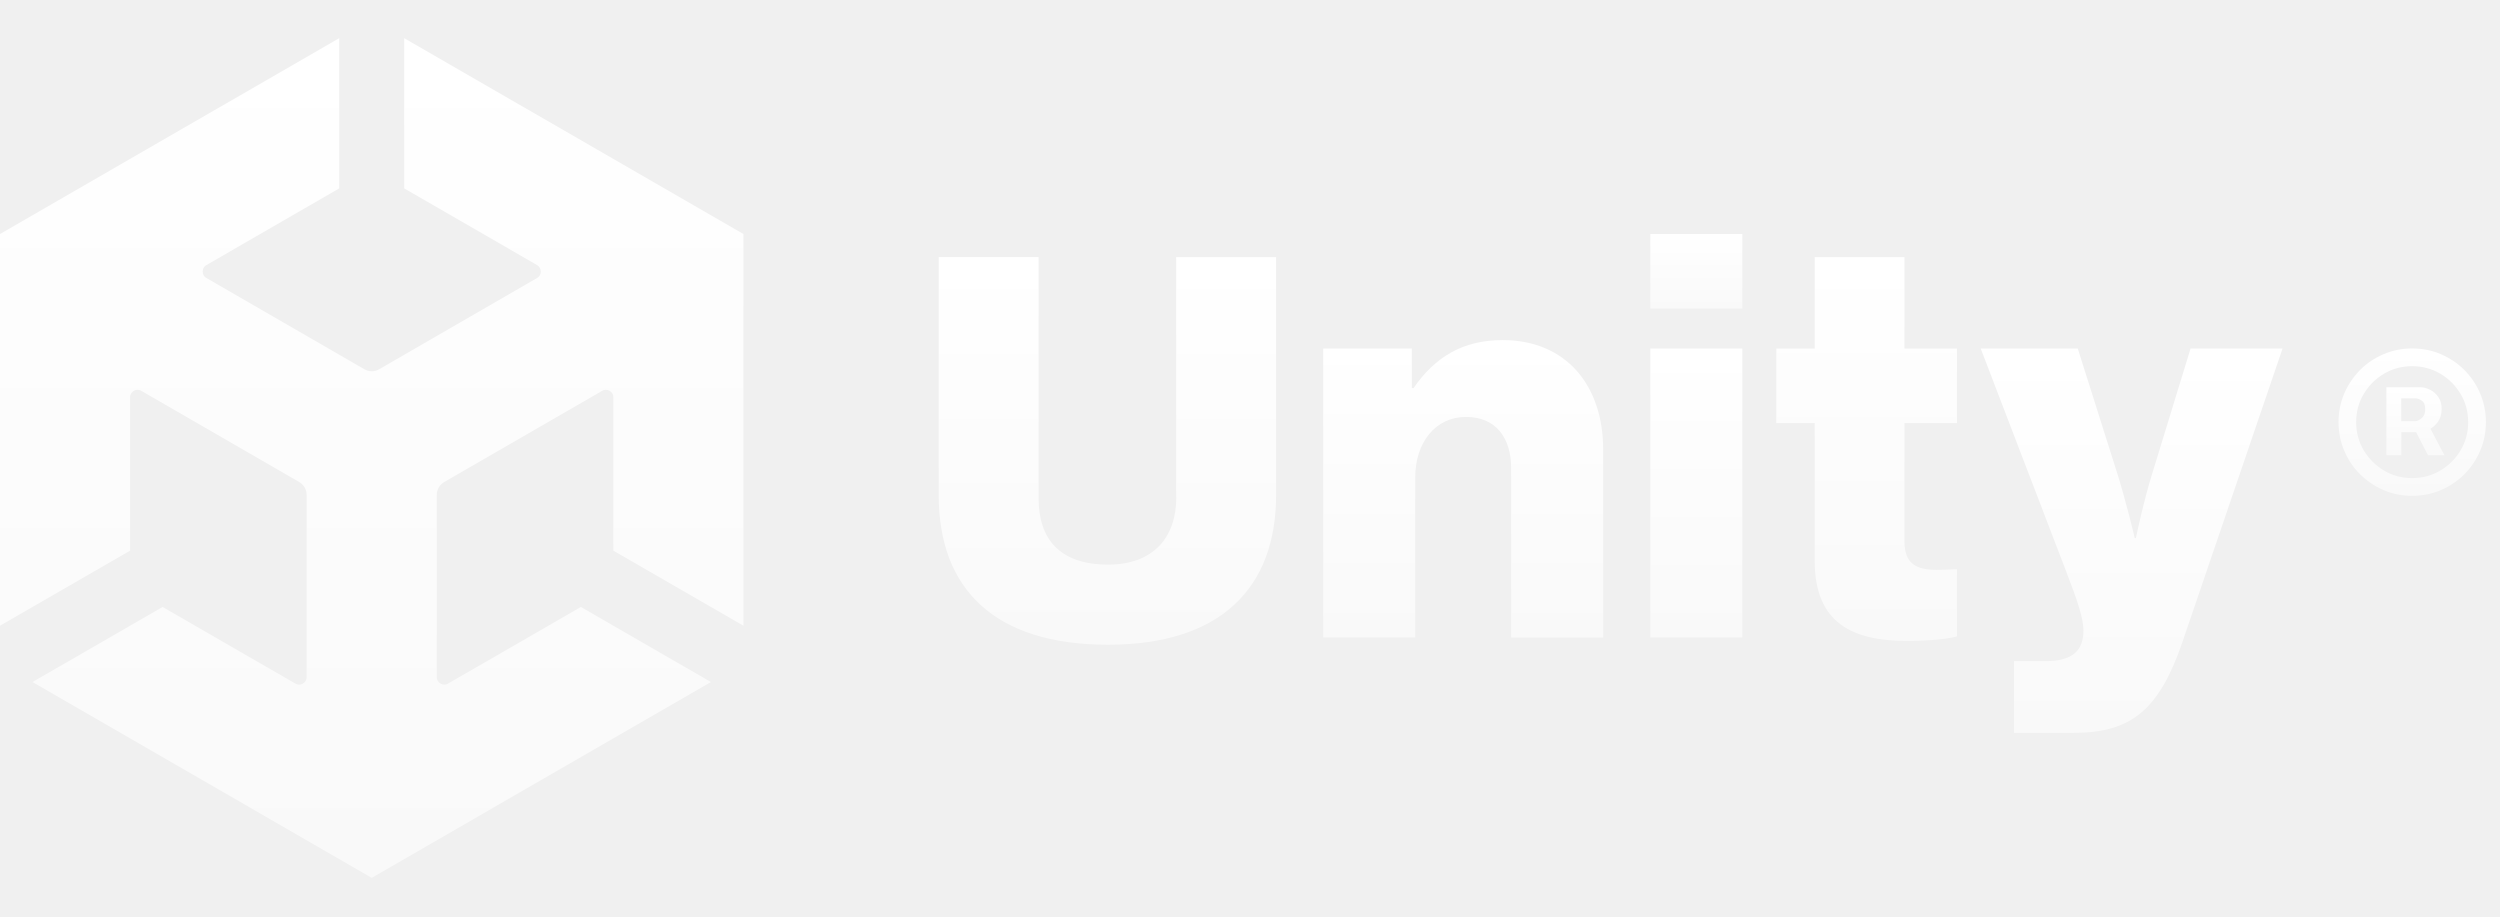
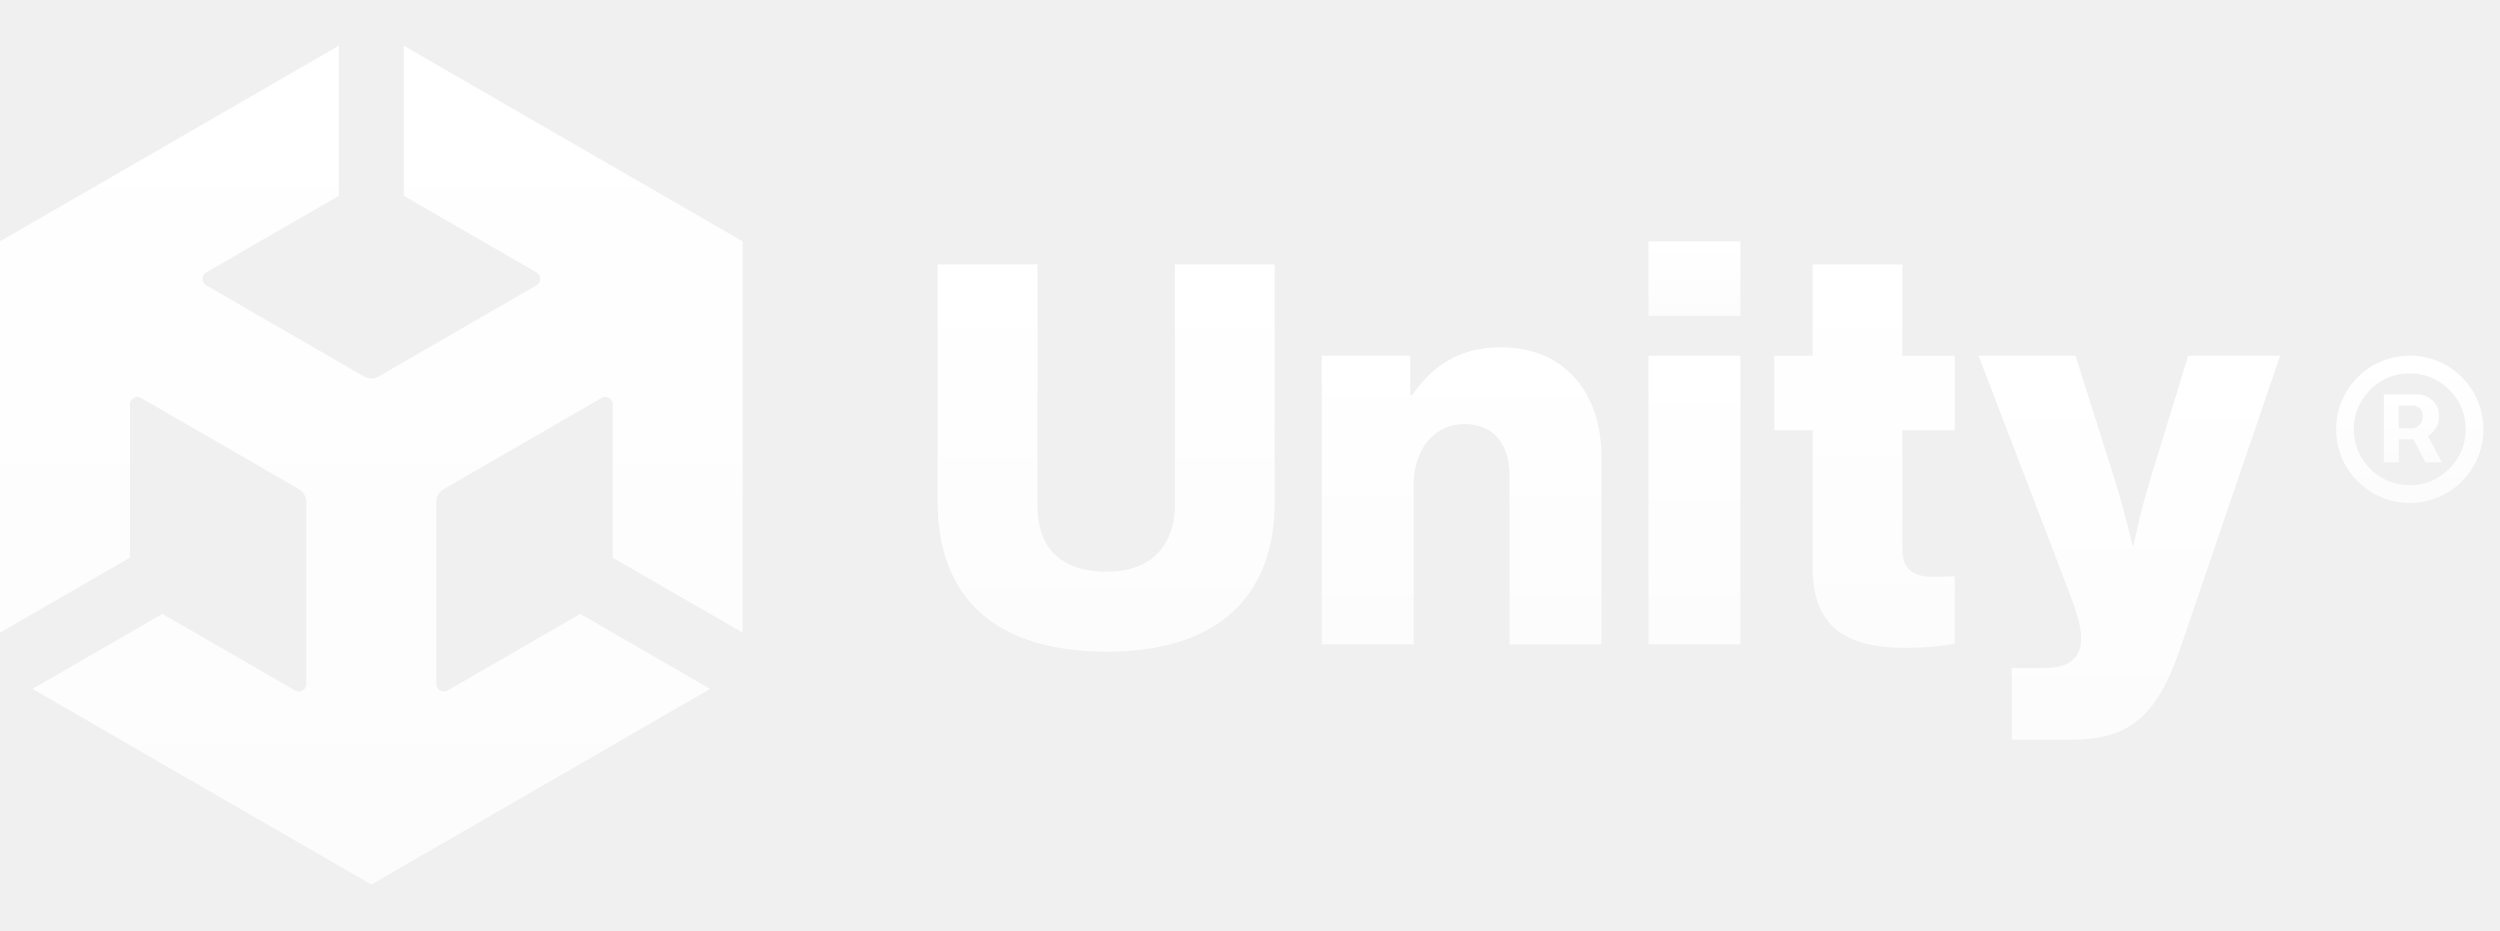
- <svg xmlns="http://www.w3.org/2000/svg" width="131" height="48" viewBox="0 0 131 48" fill="none">
-   <g clip-path="url(#clip0_14401_13847)">
-     <path d="M61.64 26.04C61.64 28.111 60.488 29.586 58.061 29.586C55.489 29.586 54.423 28.198 54.423 26.126V13.469H49.188V25.948C49.188 30.889 52.142 33.784 58.057 33.784C63.939 33.784 66.867 30.829 66.867 25.948V13.473H61.631V26.04H61.64Z" fill="url(#paint0_linear_14401_13847)" />
-     <path d="M78.742 17.821C76.644 17.821 75.196 18.709 74.071 20.334H73.98V18.263H69.336V33.402H74.157V25.038C74.157 23.176 75.223 21.846 76.817 21.846C78.383 21.846 79.184 22.939 79.184 24.537V33.406H84.006V23.558C84.006 20.189 82.052 17.821 78.742 17.821Z" fill="url(#paint1_linear_14401_13847)" />
-     <path d="M91.298 12.263H86.477V16.169H91.298V12.263Z" fill="url(#paint2_linear_14401_13847)" />
-     <path d="M91.298 18.263H86.477V33.401H91.298V18.263Z" fill="url(#paint3_linear_14401_13847)" />
-     <path d="M99.794 13.474H95.091V18.263H93.078V22.17H95.091V29.414C95.091 32.664 97.103 33.584 99.912 33.584C101.214 33.584 102.129 33.466 102.544 33.347V29.828C102.366 29.828 101.893 29.86 101.478 29.86C100.445 29.86 99.794 29.564 99.794 28.38V22.17H102.544V18.263H99.794V13.474Z" fill="url(#paint4_linear_14401_13847)" />
-     <path d="M112.809 24.71C112.335 26.189 111.921 28.197 111.921 28.197H111.861C111.861 28.197 111.388 26.185 110.914 24.71L108.875 18.263H103.789L108.256 29.914C108.875 31.512 109.171 32.4 109.171 33.046C109.171 34.08 108.611 34.644 107.19 34.644H105.533V38.401H108.665C111.711 38.401 113.159 37.158 114.37 33.611L119.606 18.263H114.785L112.809 24.71Z" fill="url(#paint5_linear_14401_13847)" />
-     <path d="M21.18 9.872L28.146 13.892C28.397 14.034 28.406 14.425 28.146 14.566L19.869 19.347C19.619 19.493 19.323 19.483 19.091 19.347L10.813 14.566C10.558 14.43 10.554 14.029 10.813 13.892L17.775 9.872V2L0 12.262V32.787L6.816 28.854V20.813C6.811 20.526 7.148 20.321 7.399 20.476L15.676 25.257C15.926 25.402 16.067 25.662 16.067 25.93V35.487C16.072 35.774 15.735 35.979 15.485 35.824L8.519 31.804L1.703 35.738L19.478 46L37.252 35.738L30.437 31.804L23.471 35.824C23.225 35.974 22.879 35.779 22.888 35.487V25.93C22.888 25.644 23.047 25.389 23.279 25.257L31.557 20.476C31.803 20.326 32.149 20.517 32.139 20.813V28.854L38.955 32.787V12.262L21.18 2V9.872Z" fill="url(#paint6_linear_14401_13847)" />
-     <path d="M129.96 20.617C129.76 20.148 129.482 19.738 129.132 19.388C128.777 19.033 128.367 18.76 127.902 18.559C127.438 18.359 126.937 18.259 126.4 18.259C125.863 18.259 125.366 18.359 124.898 18.559C124.429 18.76 124.019 19.033 123.668 19.388C123.318 19.743 123.04 20.153 122.84 20.617C122.639 21.086 122.539 21.582 122.539 22.12C122.539 22.652 122.639 23.153 122.84 23.622C123.04 24.091 123.313 24.501 123.668 24.852C124.023 25.202 124.433 25.48 124.898 25.68C125.366 25.881 125.863 25.981 126.4 25.981C126.937 25.981 127.434 25.881 127.902 25.68C128.371 25.48 128.781 25.207 129.132 24.852C129.487 24.496 129.76 24.087 129.96 23.622C130.161 23.153 130.261 22.657 130.261 22.12C130.261 21.587 130.161 21.086 129.96 20.617ZM128.936 23.595C128.672 24.041 128.317 24.392 127.875 24.656C127.429 24.92 126.937 25.052 126.395 25.052C125.854 25.052 125.362 24.92 124.92 24.656C124.479 24.392 124.124 24.037 123.859 23.595C123.595 23.153 123.463 22.657 123.463 22.12C123.463 21.578 123.595 21.086 123.859 20.645C124.124 20.198 124.479 19.848 124.92 19.584C125.362 19.32 125.858 19.188 126.395 19.188C126.937 19.188 127.429 19.32 127.875 19.584C128.317 19.848 128.672 20.203 128.936 20.645C129.2 21.086 129.332 21.582 129.332 22.12C129.332 22.662 129.2 23.153 128.936 23.595Z" fill="url(#paint7_linear_14401_13847)" />
-     <path d="M127.751 22.097C127.879 21.915 127.943 21.696 127.943 21.432C127.943 21.177 127.883 20.963 127.76 20.795C127.642 20.626 127.492 20.499 127.323 20.417C127.155 20.335 126.996 20.294 126.85 20.294H125.047V23.854H125.83V22.648H126.604L127.228 23.854H128.088L127.355 22.466C127.505 22.379 127.642 22.261 127.751 22.097ZM126.895 21.91C126.772 22.015 126.659 22.07 126.549 22.07H125.825V20.872H126.568C126.663 20.872 126.768 20.909 126.895 20.991C127.018 21.068 127.082 21.218 127.082 21.432C127.082 21.646 127.023 21.805 126.895 21.91Z" fill="url(#paint8_linear_14401_13847)" />
+ <svg xmlns="http://www.w3.org/2000/svg" width="129" height="48" viewBox="0 0 129 48" fill="none">
+   <g clip-path="url(#clip0_14701_14096)">
+     <path d="M60.632 26.007C60.632 28.045 59.499 29.496 57.112 29.496C54.581 29.496 53.533 28.13 53.533 26.092V13.642H48.383V25.918C48.383 30.777 51.289 33.626 57.107 33.626C62.894 33.626 65.774 30.719 65.774 25.918V13.646H60.623V26.007H60.632Z" fill="url(#paint0_linear_14701_14096)" />
+     <path d="M77.456 17.922C75.391 17.922 73.967 18.795 72.861 20.394H72.771V18.356H68.203V33.248H72.946V25.021C72.946 23.189 73.994 21.881 75.562 21.881C77.102 21.881 77.891 22.956 77.891 24.528V33.252H82.633V23.565C82.633 20.251 80.712 17.922 77.456 17.922Z" fill="url(#paint1_linear_14701_14096)" />
+     <path d="M89.805 12.455H85.062V16.298H89.805V12.455Z" fill="url(#paint2_linear_14701_14096)" />
+     <path d="M89.805 18.356H85.062V33.248H89.805V18.356Z" fill="url(#paint3_linear_14701_14096)" />
+     <path d="M98.161 13.646H93.534V18.357H91.555V22.2H93.534V29.326C93.534 32.523 95.514 33.428 98.277 33.428C99.558 33.428 100.458 33.312 100.866 33.195V29.733C100.691 29.733 100.225 29.764 99.818 29.764C98.801 29.764 98.161 29.473 98.161 28.309V22.2H100.866V18.357H98.161V13.646Z" fill="url(#paint4_linear_14701_14096)" />
+     <path d="M110.966 24.698C110.5 26.154 110.093 28.129 110.093 28.129H110.034C110.034 28.129 109.569 26.149 109.103 24.698L107.096 18.356H102.094L106.487 29.817C107.096 31.39 107.388 32.263 107.388 32.899C107.388 33.916 106.837 34.471 105.439 34.471H103.809V38.166H106.89C109.887 38.166 111.311 36.943 112.502 33.454L117.653 18.356H112.91L110.966 24.698Z" fill="url(#paint5_linear_14701_14096)" />
+     <path d="M20.835 10.103L27.687 14.058C27.934 14.197 27.943 14.582 27.687 14.721L19.545 19.423C19.299 19.567 19.008 19.558 18.779 19.423L10.637 14.721C10.386 14.586 10.382 14.192 10.637 14.058L17.485 10.103V2.359L0 12.454V32.644L6.705 28.775V20.865C6.7 20.583 7.032 20.382 7.278 20.534L15.42 25.237C15.666 25.38 15.805 25.635 15.805 25.899V35.3C15.81 35.582 15.478 35.784 15.232 35.632L8.38 31.677L1.675 35.547L19.16 45.642L36.645 35.547L29.94 31.677L23.088 35.632C22.846 35.779 22.505 35.587 22.514 35.3V25.899C22.514 25.617 22.671 25.366 22.9 25.237L31.042 20.534C31.284 20.386 31.624 20.574 31.615 20.865V28.775L38.32 32.644V12.454L20.835 2.359V10.103Z" fill="url(#paint6_linear_14701_14096)" />
+     <path d="M127.847 20.674C127.65 20.212 127.377 19.809 127.032 19.464C126.683 19.115 126.28 18.846 125.823 18.649C125.366 18.452 124.873 18.354 124.345 18.354C123.816 18.354 123.328 18.452 122.867 18.649C122.406 18.846 122.002 19.115 121.658 19.464C121.313 19.814 121.04 20.217 120.842 20.674C120.645 21.135 120.547 21.623 120.547 22.151C120.547 22.675 120.645 23.168 120.842 23.629C121.04 24.091 121.308 24.494 121.658 24.839C122.007 25.183 122.41 25.457 122.867 25.654C123.328 25.851 123.816 25.949 124.345 25.949C124.873 25.949 125.361 25.851 125.823 25.654C126.284 25.457 126.687 25.188 127.032 24.839C127.381 24.489 127.65 24.086 127.847 23.629C128.044 23.168 128.143 22.68 128.143 22.151C128.143 21.627 128.044 21.135 127.847 20.674ZM126.839 23.603C126.58 24.041 126.23 24.386 125.796 24.646C125.357 24.906 124.873 25.036 124.34 25.036C123.807 25.036 123.324 24.906 122.889 24.646C122.455 24.386 122.105 24.037 121.846 23.603C121.586 23.168 121.456 22.68 121.456 22.151C121.456 21.619 121.586 21.135 121.846 20.7C122.105 20.261 122.455 19.917 122.889 19.657C123.324 19.397 123.812 19.267 124.34 19.267C124.873 19.267 125.357 19.397 125.796 19.657C126.23 19.917 126.58 20.266 126.839 20.7C127.099 21.135 127.229 21.623 127.229 22.151C127.229 22.684 127.099 23.168 126.839 23.603Z" fill="url(#paint7_linear_14701_14096)" />
+     <path d="M125.668 22.129C125.794 21.95 125.856 21.735 125.856 21.475C125.856 21.224 125.798 21.014 125.677 20.848C125.561 20.682 125.413 20.557 125.247 20.476C125.081 20.396 124.925 20.355 124.781 20.355H123.008V23.858H123.778V22.671H124.54L125.153 23.858H126L125.279 22.492C125.426 22.407 125.561 22.29 125.668 22.129ZM124.826 21.945C124.705 22.048 124.593 22.102 124.486 22.102H123.774V20.924H124.504C124.598 20.924 124.701 20.96 124.826 21.041C124.947 21.117 125.01 21.265 125.01 21.475C125.01 21.686 124.952 21.842 124.826 21.945Z" fill="url(#paint8_linear_14701_14096)" />
  </g>
  <defs>
-     <linearGradient id="paint0_linear_14401_13847" x1="58.027" y1="13.469" x2="58.027" y2="33.784" gradientUnits="userSpaceOnUse">
+     <linearGradient id="paint0_linear_14701_14096" x1="57.078" y1="13.642" x2="57.078" y2="33.626" gradientUnits="userSpaceOnUse">
      <stop stop-color="white" />
-       <stop offset="1" stop-color="white" stop-opacity="0.6" />
+       <stop offset="1" stop-color="white" stop-opacity="0.8" />
    </linearGradient>
-     <linearGradient id="paint1_linear_14401_13847" x1="76.671" y1="17.821" x2="76.671" y2="33.406" gradientUnits="userSpaceOnUse">
+     <linearGradient id="paint1_linear_14701_14096" x1="75.418" y1="17.922" x2="75.418" y2="33.252" gradientUnits="userSpaceOnUse">
      <stop stop-color="white" />
-       <stop offset="1" stop-color="white" stop-opacity="0.6" />
+       <stop offset="1" stop-color="white" stop-opacity="0.8" />
    </linearGradient>
-     <linearGradient id="paint2_linear_14401_13847" x1="88.887" y1="12.263" x2="88.887" y2="16.169" gradientUnits="userSpaceOnUse">
+     <linearGradient id="paint2_linear_14701_14096" x1="87.434" y1="12.455" x2="87.434" y2="16.298" gradientUnits="userSpaceOnUse">
      <stop stop-color="white" />
-       <stop offset="1" stop-color="white" stop-opacity="0.6" />
+       <stop offset="1" stop-color="white" stop-opacity="0.8" />
    </linearGradient>
-     <linearGradient id="paint3_linear_14401_13847" x1="88.887" y1="18.263" x2="88.887" y2="33.401" gradientUnits="userSpaceOnUse">
+     <linearGradient id="paint3_linear_14701_14096" x1="87.434" y1="18.356" x2="87.434" y2="33.248" gradientUnits="userSpaceOnUse">
      <stop stop-color="white" />
-       <stop offset="1" stop-color="white" stop-opacity="0.6" />
+       <stop offset="1" stop-color="white" stop-opacity="0.8" />
    </linearGradient>
-     <linearGradient id="paint4_linear_14401_13847" x1="97.811" y1="13.474" x2="97.811" y2="33.584" gradientUnits="userSpaceOnUse">
+     <linearGradient id="paint4_linear_14701_14096" x1="96.21" y1="13.646" x2="96.21" y2="33.428" gradientUnits="userSpaceOnUse">
      <stop stop-color="white" />
-       <stop offset="1" stop-color="white" stop-opacity="0.6" />
+       <stop offset="1" stop-color="white" stop-opacity="0.8" />
    </linearGradient>
-     <linearGradient id="paint5_linear_14401_13847" x1="111.698" y1="18.263" x2="111.698" y2="38.401" gradientUnits="userSpaceOnUse">
+     <linearGradient id="paint5_linear_14701_14096" x1="109.873" y1="18.356" x2="109.873" y2="38.166" gradientUnits="userSpaceOnUse">
      <stop stop-color="white" />
-       <stop offset="1" stop-color="white" stop-opacity="0.6" />
+       <stop offset="1" stop-color="white" stop-opacity="0.8" />
    </linearGradient>
-     <linearGradient id="paint6_linear_14401_13847" x1="19.478" y1="2" x2="19.478" y2="46" gradientUnits="userSpaceOnUse">
+     <linearGradient id="paint6_linear_14701_14096" x1="19.16" y1="2.359" x2="19.16" y2="45.642" gradientUnits="userSpaceOnUse">
      <stop stop-color="white" />
-       <stop offset="1" stop-color="white" stop-opacity="0.6" />
+       <stop offset="1" stop-color="white" stop-opacity="0.8" />
    </linearGradient>
-     <linearGradient id="paint7_linear_14401_13847" x1="126.4" y1="18.259" x2="126.4" y2="25.981" gradientUnits="userSpaceOnUse">
+     <linearGradient id="paint7_linear_14701_14096" x1="124.345" y1="18.354" x2="124.345" y2="25.949" gradientUnits="userSpaceOnUse">
      <stop stop-color="white" />
-       <stop offset="1" stop-color="white" stop-opacity="0.6" />
+       <stop offset="1" stop-color="white" stop-opacity="0.8" />
    </linearGradient>
-     <linearGradient id="paint8_linear_14401_13847" x1="126.568" y1="20.294" x2="126.568" y2="23.854" gradientUnits="userSpaceOnUse">
+     <linearGradient id="paint8_linear_14701_14096" x1="124.504" y1="20.355" x2="124.504" y2="23.858" gradientUnits="userSpaceOnUse">
      <stop stop-color="white" />
-       <stop offset="1" stop-color="white" stop-opacity="0.6" />
+       <stop offset="1" stop-color="white" stop-opacity="0.8" />
    </linearGradient>
-     <clipPath id="clip0_14401_13847">
-       <rect width="130.265" height="48" fill="white" />
+     <clipPath id="clip0_14701_14096">
+       <rect width="128.142" height="48" fill="white" />
    </clipPath>
  </defs>
</svg>
